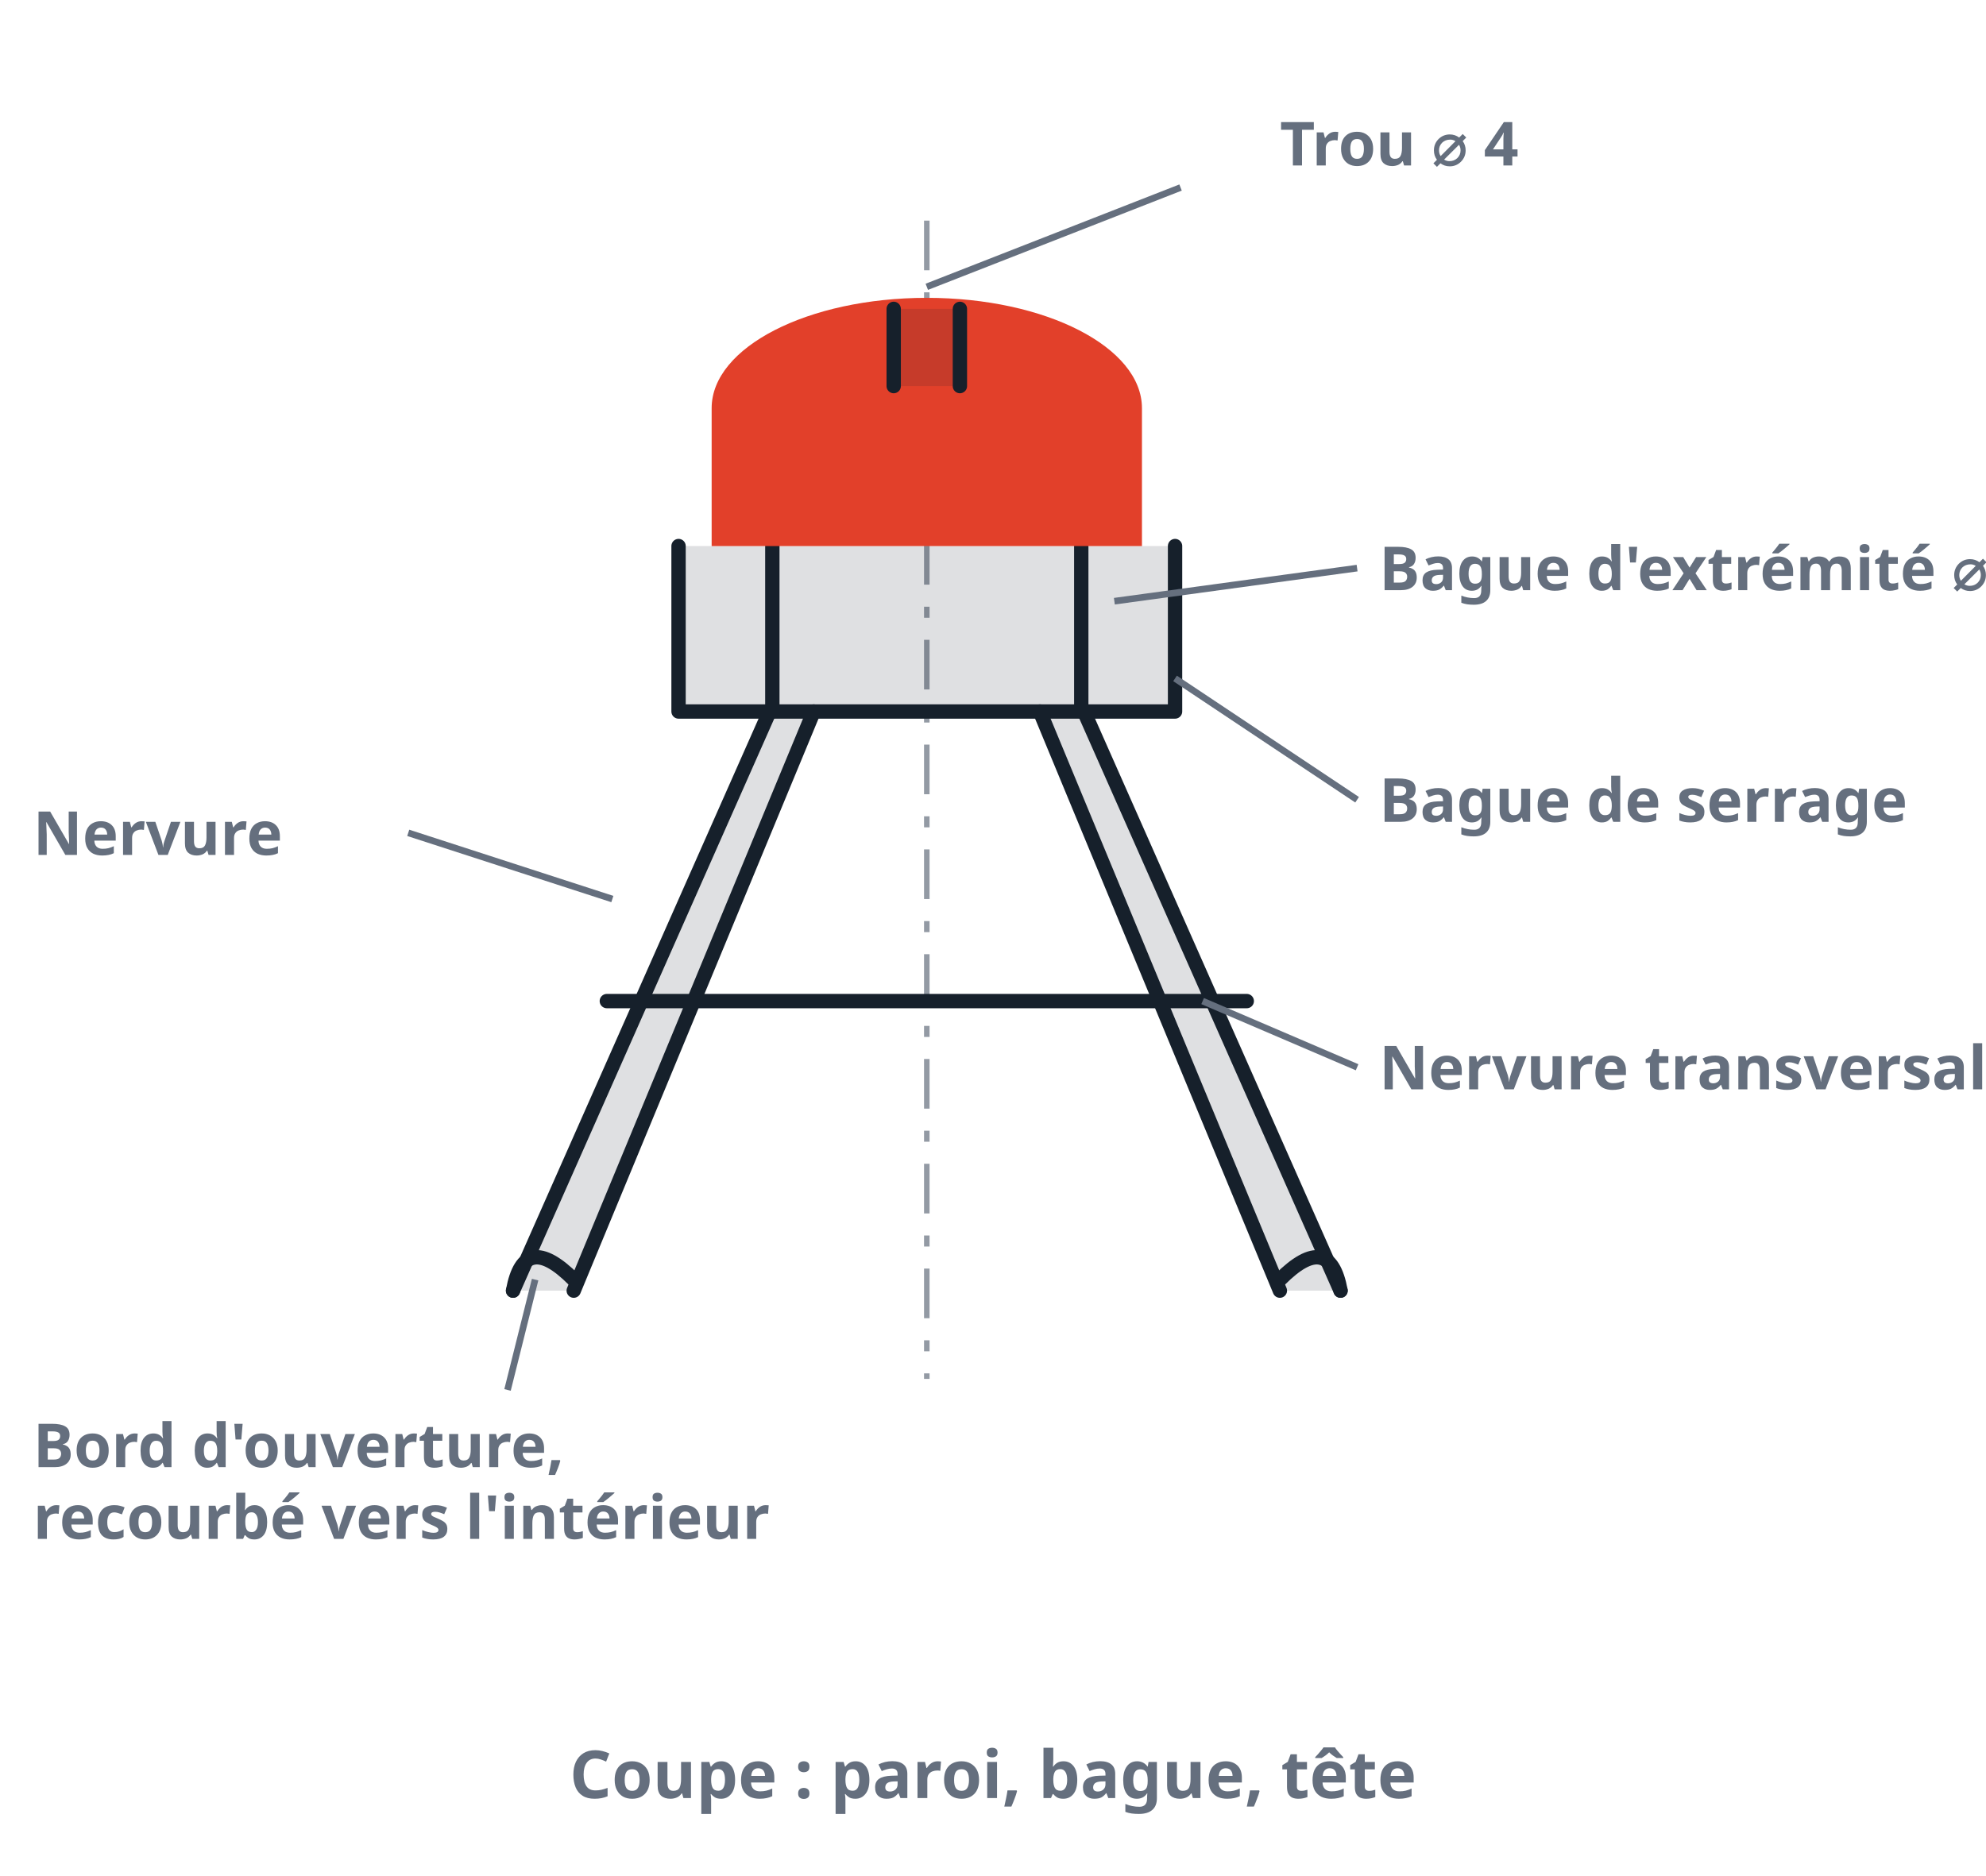
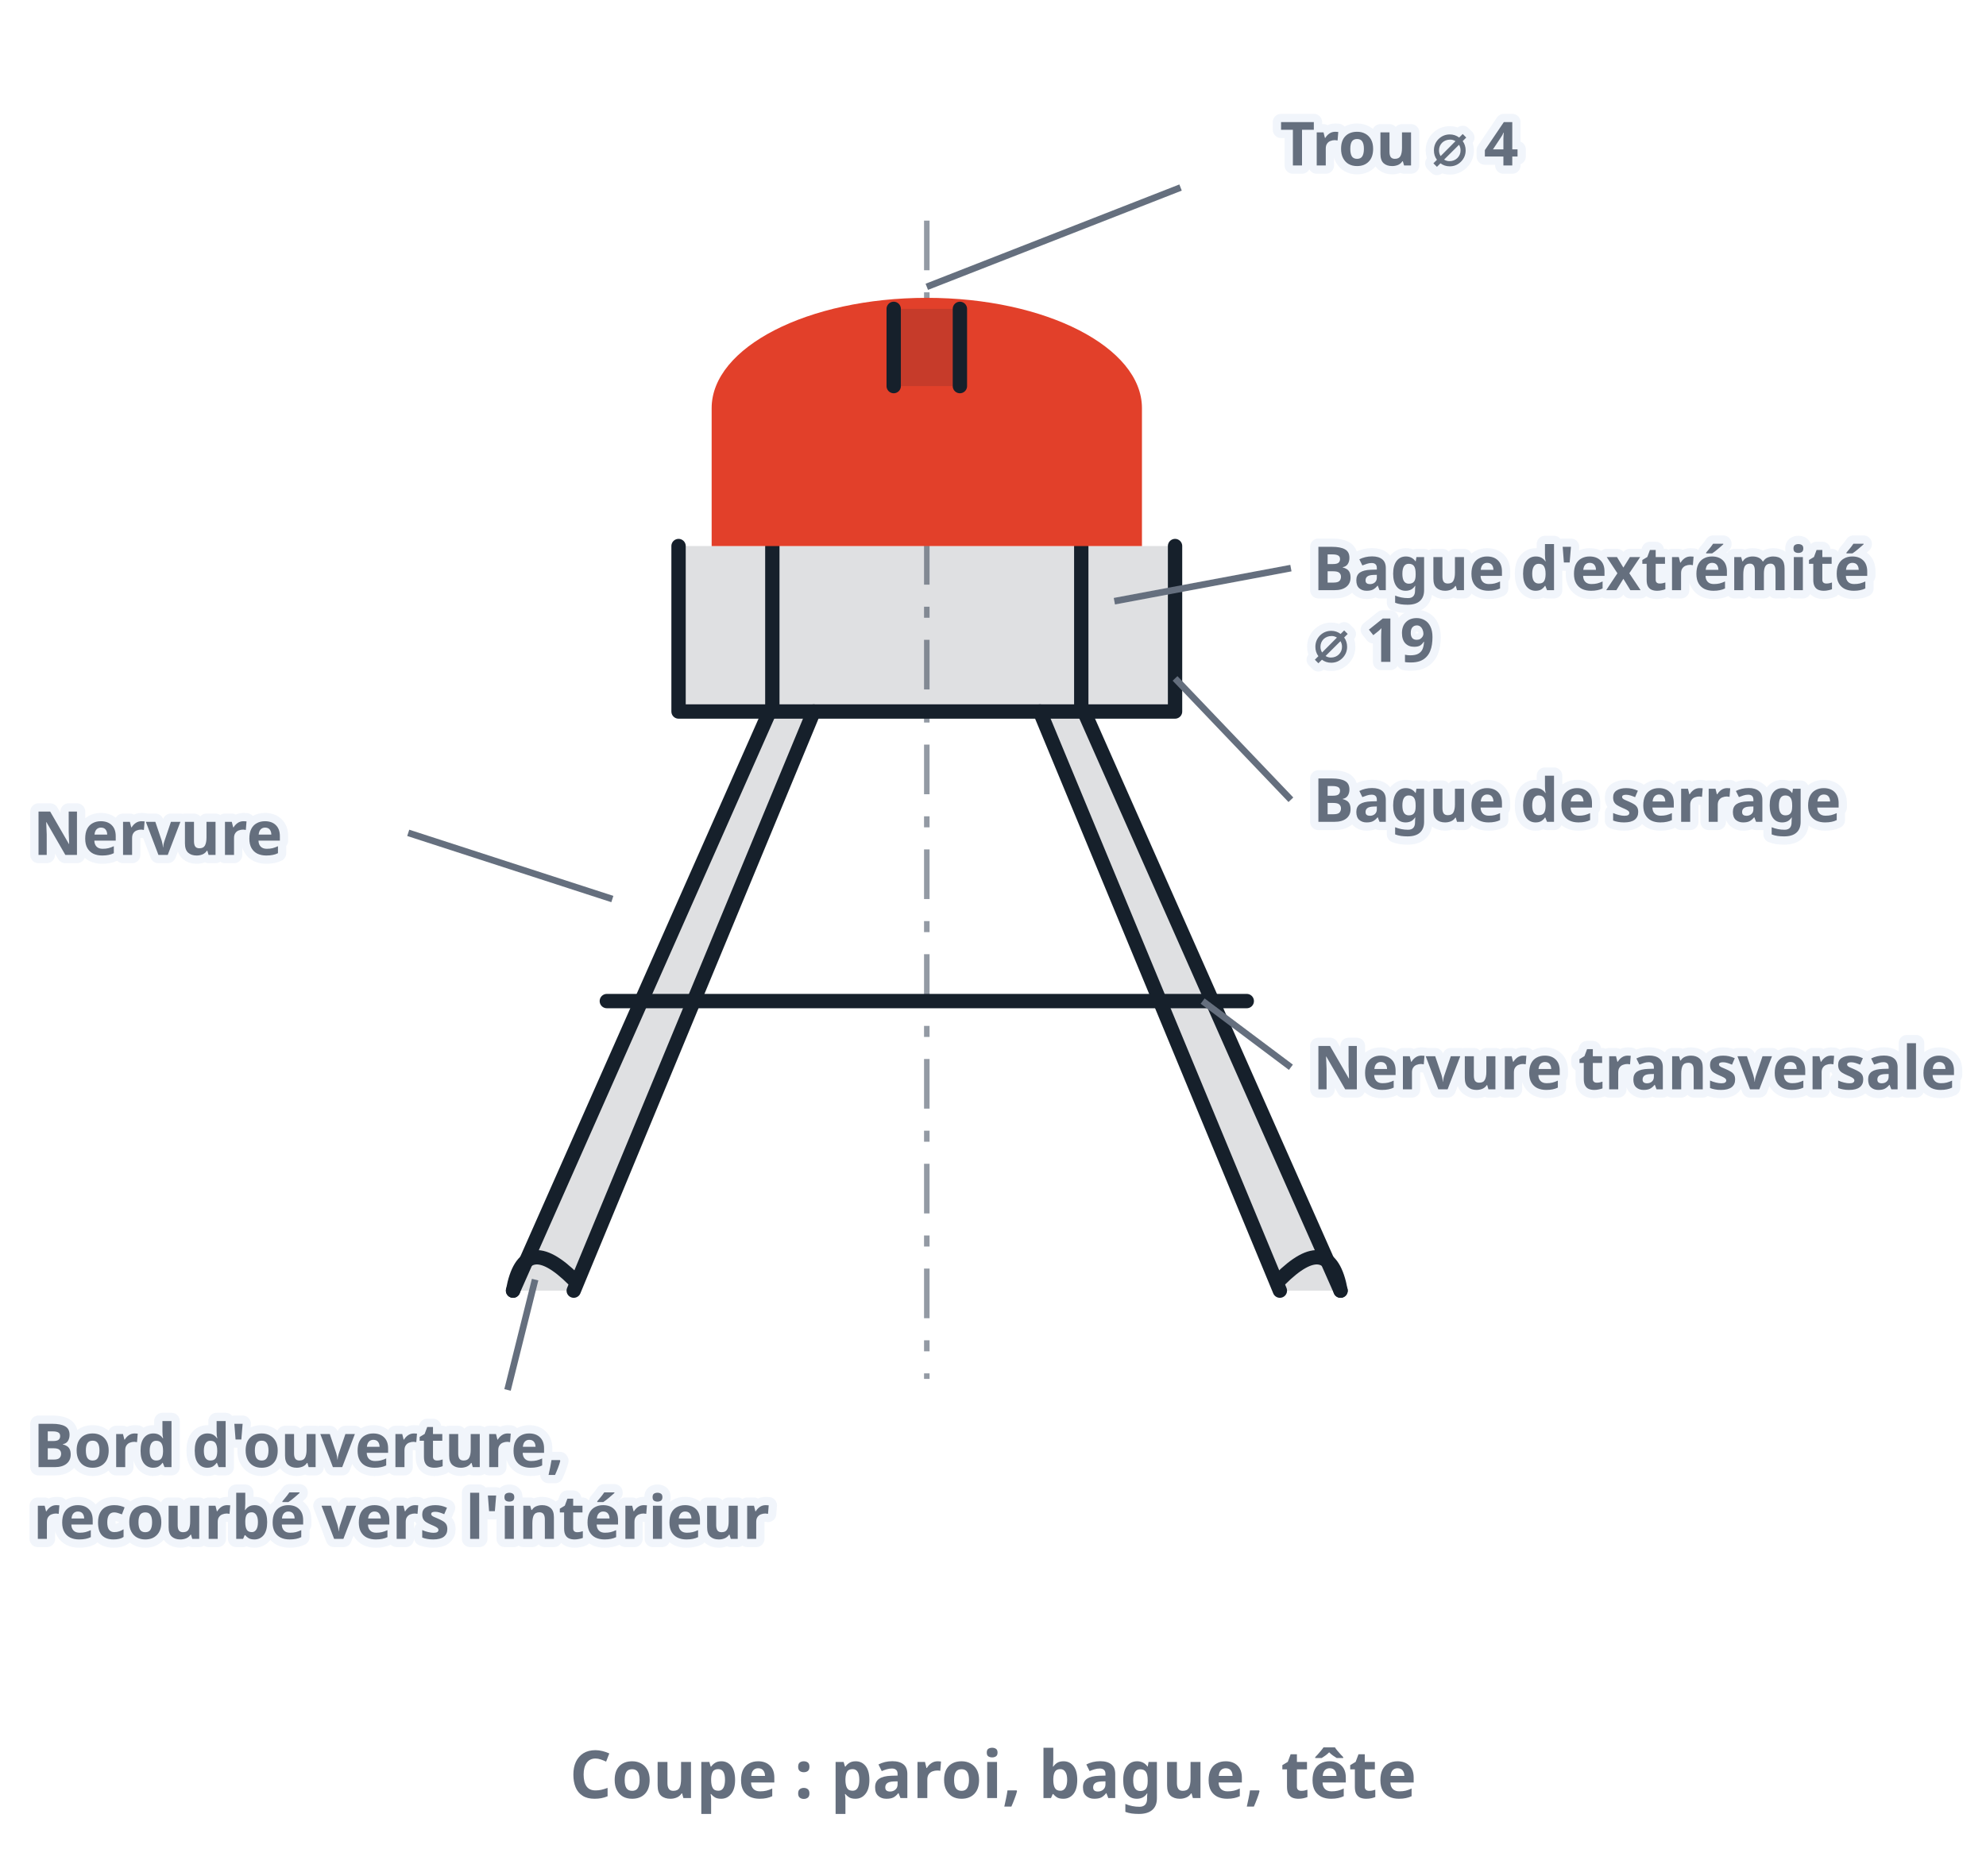
<svg xmlns="http://www.w3.org/2000/svg" viewBox="0 0 360 340" role="img" aria-label="Coupe longitudinale d'un speeder : le trou de 4 millimètres dans la tête, la bague d'extrémité de 19 millimètres, la bague de serrage à la collerette, la nervure transversale entre les nervures longitudinales et le bord d'ouverture recourbé vers l'intérieur.">
  <style>
    .kontur{fill:none;stroke:var(--tinte,#16202b);stroke-width:2.6;stroke-linejoin:round;stroke-linecap:round}
    .schnitt{fill:var(--tinte,#16202b);opacity:.14}
    .kappe{fill:var(--speeder-kappe,#e2402a)}
    .kappenlinie{fill:none;stroke:var(--speeder-kappe-tief,#a82412);stroke-width:2;stroke-linecap:round}
    .stiel{fill:none;stroke:var(--tinte,#16202b);stroke-width:1.5;opacity:.45}
    .korbflaeche{fill:var(--speeder-korb,#f0c400);opacity:.28}
    .masz{fill:none;stroke:var(--tinte-3,#656f7e);stroke-width:1.2}
    .hilfslinie{fill:none;stroke:var(--tinte-3,#656f7e);stroke-width:1;stroke-dasharray:4 4;opacity:.85}
    .achse{fill:none;stroke:var(--tinte-3,#656f7e);stroke-width:1;stroke-dasharray:9 4 2 4;opacity:.7}
    .pfeil{fill:var(--tinte-3,#656f7e)}
    .maszzahl{fill:var(--tinte,#16202b);font:700 12px/1 system-ui,sans-serif;text-anchor:middle}
    .ico{fill:var(--primaer-tief,#1568ad);font:600 10px/1 system-ui,sans-serif;text-anchor:middle}
-     .teil{fill:var(--tinte-3,#656f7e);font:600 11px/1 system-ui,sans-serif}
-     .teilr{fill:var(--tinte-3,#656f7e);font:600 11px/1 system-ui,sans-serif;text-anchor:end}
+     .teil{fill:var(--tinte-3,#656f7e);font:600 11px/1 system-ui,sans-serif;paint-order:stroke;stroke:var(--flaeche-2,#f1f5fb);stroke-width:3;stroke-linejoin:round}
+     .teilr{fill:var(--tinte-3,#656f7e);font:600 11px/1 system-ui,sans-serif;text-anchor:end;paint-order:stroke;stroke:var(--flaeche-2,#f1f5fb);stroke-width:3;stroke-linejoin:round}
    .st{fill:var(--tinte-3,#656f7e);font:600 12px/1 system-ui,sans-serif;text-anchor:middle}
  </style>
  <defs>
    <marker id="mp" viewBox="0 0 10 10" markerWidth="7" markerHeight="7" refX="8.5" refY="5" orient="auto">
      <path d="M1,1 L9,5 L1,9 Z" class="pfeil" />
    </marker>
    <marker id="mp2" viewBox="0 0 10 10" markerWidth="7" markerHeight="7" refX="8.5" refY="5" orient="auto-start-reverse">
      <path d="M1,1 L9,5 L1,9 Z" class="pfeil" />
    </marker>
  </defs>
  <path class="achse" d="M168,40 L168,250" />
  <path class="schnitt" d="M139.5,129 L93,234 L104,234 L147.5,129 Z" />
  <path class="schnitt" d="M196.5,129 L243,234 L232,234 L188.5,129 Z" />
  <path class="kontur" d="M139.5,129 L93,234 M147.5,129 L104,234" />
  <path class="kontur" d="M196.5,129 L243,234 M188.5,129 L232,234" />
  <path class="kontur" d="M93,234 q 2,-11 11,-2" />
  <path class="kontur" d="M243,234 q -2,-11 -11,-2" />
  <path class="kontur" d="M110,181.5 L226,181.5" />
  <path class="schnitt" d="M123,99 L213,99 L213,129 L123,129 Z" />
  <path class="kontur" d="M123,99 L123,129 M213,99 L213,129 M123,129 L213,129" />
  <path class="kontur" d="M140,99 L140,129 M196,99 L196,129" />
  <path class="kappe" d="M129,99 L129,74 A39,20 0 0 1 207,74 L207,99 Z" />
  <path class="schnitt" d="M162,56 L174,56 L174,70 L162,70 Z" />
  <path class="kontur" d="M162,56 L162,70 M174,56 L174,70" />
  <path class="masz" d="M168,52 L214,34" />
  <text class="teil" x="232" y="30">Trou ⌀ 4</text>
-   <path class="masz" d="M202,109 L246,103" />
-   <text class="teil" x="250" y="107">Bague d'extrémité ⌀ 19</text>
-   <path class="masz" d="M213,123 L246,145" />
-   <text class="teil" x="250" y="149">Bague de serrage</text>
-   <path class="masz" d="M218,181.5 L246,193.5" />
-   <text class="teil" x="250" y="197.5">Nervure transversale</text>
+   <path class="masz" d="M202,109 L234,103" />
+   <text class="teil" x="238" y="107">Bague d'extrémité</text>
+   <text class="teil" x="238" y="120">⌀ 19</text>
+   <path class="masz" d="M213,123 L234,145" />
+   <text class="teil" x="238" y="149">Bague de serrage</text>
+   <path class="masz" d="M218,181.5 L234,193.5" />
+   <text class="teil" x="238" y="197.5">Nervure transversale</text>
  <path class="masz" d="M111,163 L74,151" />
  <text class="teil" x="6" y="155">Nervure</text>
  <path class="masz" d="M97,232 L92,252" />
  <text class="teil" x="6" y="266">Bord d'ouverture,</text>
  <text class="teil" x="6" y="279">recourbé vers l'intérieur</text>
  <text class="st" x="180" y="326">Coupe : paroi, bague, tête</text>
</svg>
